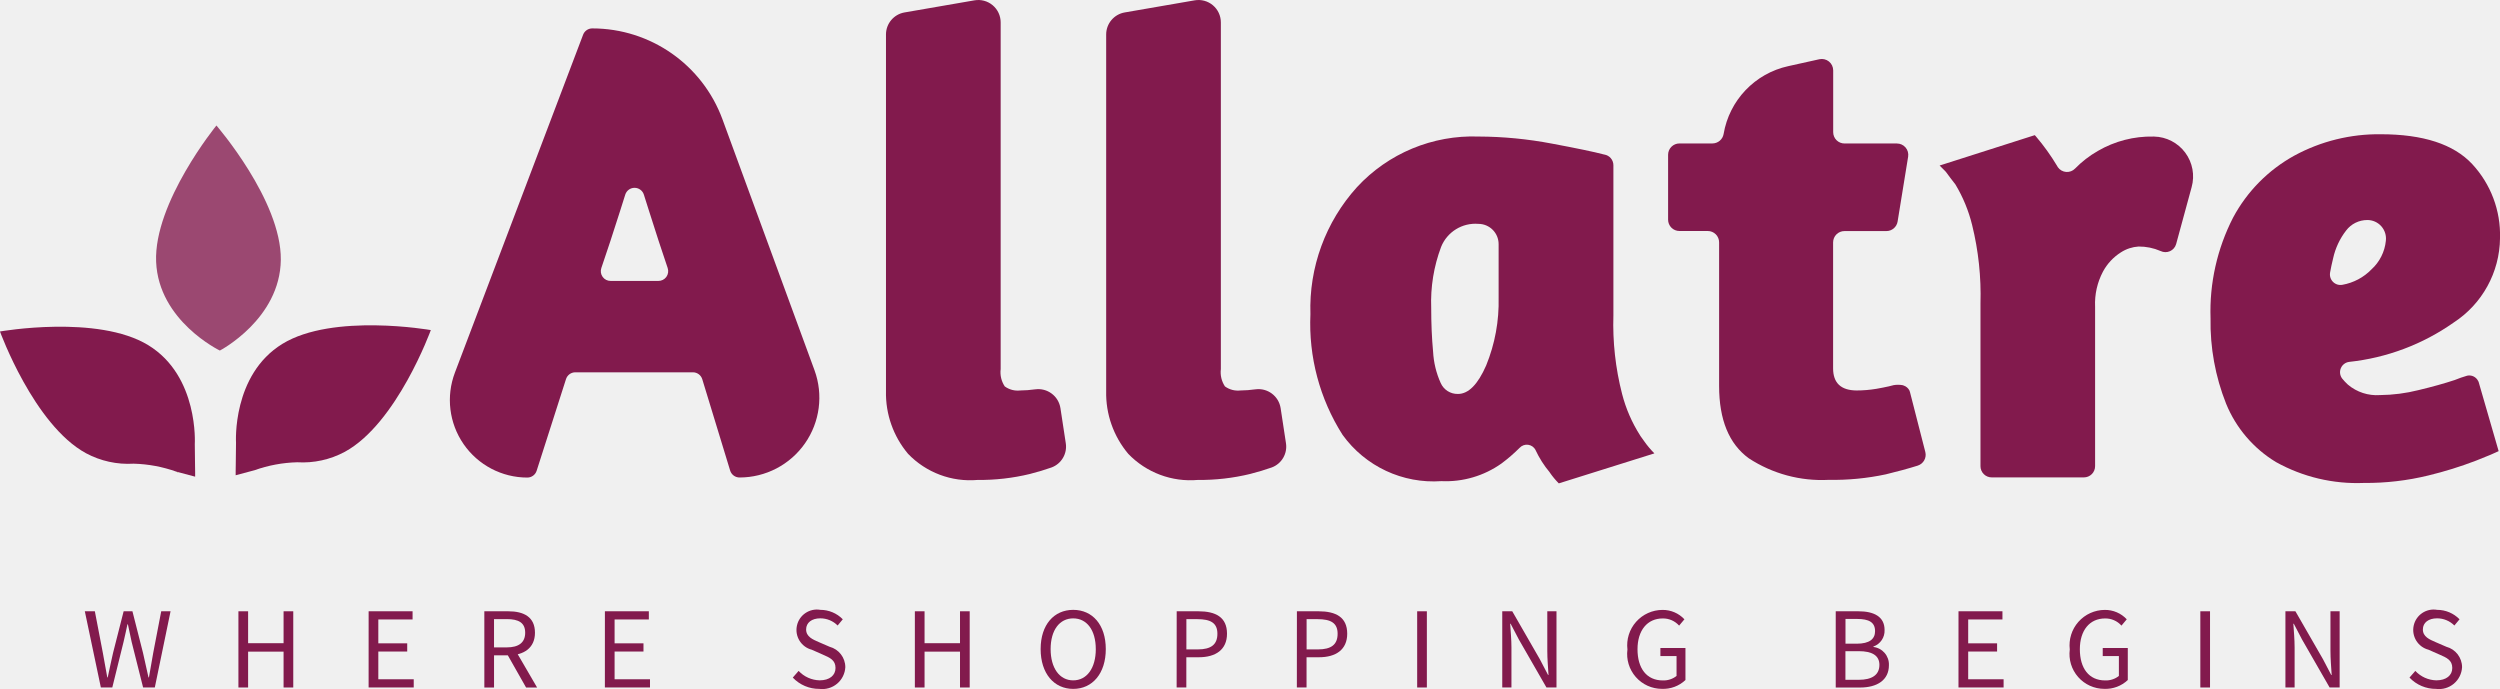
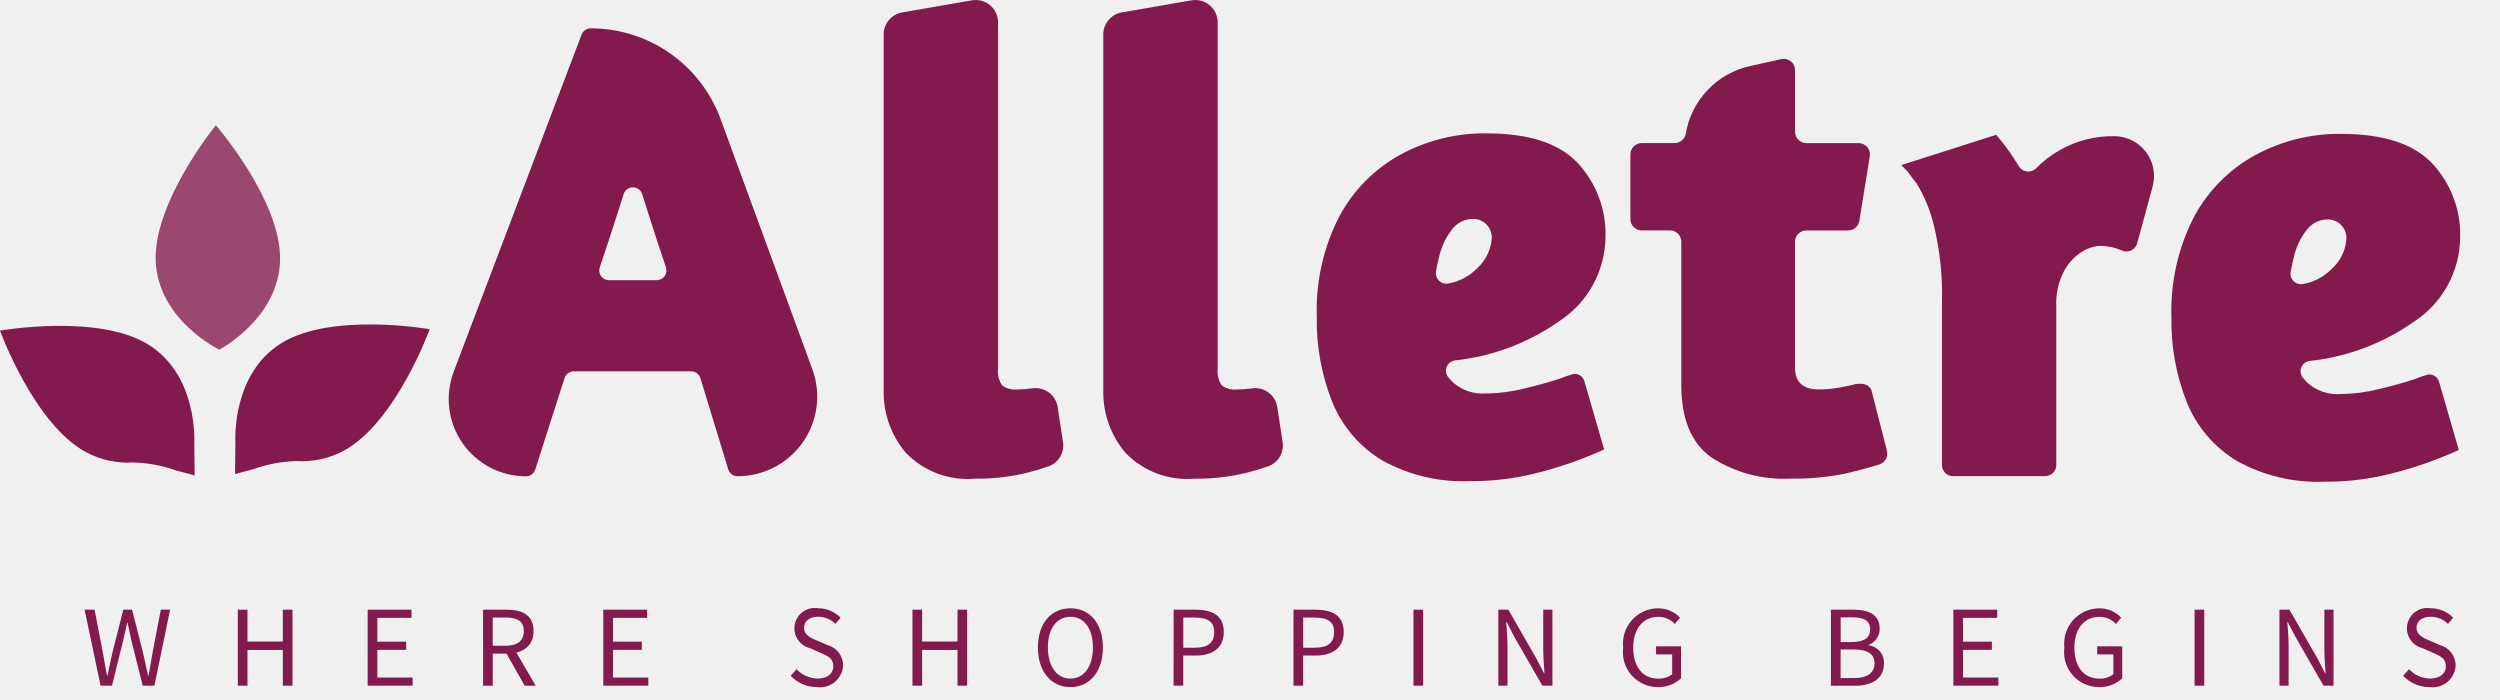
- <svg xmlns="http://www.w3.org/2000/svg" width="149.608" height="41.227" viewBox="0 0 149.608 41.227">
-   <g id="allatre-01" transform="translate(-154.96 -291.322)">
-     <g id="Group_1109" data-name="Group 1109" transform="translate(181.879 291.322)">
-       <path id="Path_995" data-name="Path 995" d="M305.693,326.6h0a.587.587,0,0,1-.561-.414l-1.669-5.467a.585.585,0,0,0-.561-.414h-7.037a.585.585,0,0,0-.557.408l-1.756,5.483a.585.585,0,0,1-.557.408h0a4.636,4.636,0,0,1-4.335-6.28l7.672-20.222a.585.585,0,0,1,.547-.377h0a8.3,8.3,0,0,1,7.793,5.442l5.507,15.013A4.778,4.778,0,0,1,305.693,326.6Zm-4.855-11.763a.583.583,0,0,0,.555-.771q-.53-1.559-1.13-3.461c-.109-.343-.206-.654-.295-.932a.584.584,0,0,0-1.114,0q-.136.436-.307.971-.6,1.892-1.124,3.42a.583.583,0,0,0,.555.773Z" transform="translate(-288.356 -298.025)" fill="#821a4d" />
-       <path id="Path_996" data-name="Path 996" d="M423.185,320.043a5.149,5.149,0,0,1-4.165-1.564,5.626,5.626,0,0,1-1.32-3.751V293.386a1.338,1.338,0,0,1,1.112-1.32l4.183-.724a1.339,1.339,0,0,1,1.568,1.32v20.746a1.531,1.531,0,0,0,.244,1.037,1.315,1.315,0,0,0,.924.244,6.632,6.632,0,0,0,.886-.067.018.018,0,0,0,.01,0,1.343,1.343,0,0,1,1.513,1.124l.319,2.095a1.33,1.33,0,0,1-.856,1.457c-.387.137-.815.266-1.287.387A12.662,12.662,0,0,1,423.185,320.043Z" transform="translate(-391.599 -291.322)" fill="#821a4d" />
-       <path id="Path_997" data-name="Path 997" d="M488.485,320.043a5.149,5.149,0,0,1-4.165-1.564,5.626,5.626,0,0,1-1.32-3.751V293.386a1.338,1.338,0,0,1,1.112-1.32l4.183-.724a1.339,1.339,0,0,1,1.568,1.32v20.746a1.531,1.531,0,0,0,.244,1.037,1.315,1.315,0,0,0,.924.244,6.632,6.632,0,0,0,.886-.067.018.018,0,0,0,.01,0,1.343,1.343,0,0,1,1.513,1.124l.319,2.095a1.33,1.33,0,0,1-.856,1.457c-.387.137-.815.266-1.287.387A12.674,12.674,0,0,1,488.485,320.043Z" transform="translate(-443.722 -291.322)" fill="#821a4d" />
-       <path id="Path_998" data-name="Path 998" d="M558.41,352.575h0a4.678,4.678,0,0,1-.543-.654l0-.006a6.043,6.043,0,0,1-.848-1.33l0-.006a.588.588,0,0,0-.953-.133,9.86,9.86,0,0,1-1.088.94,5.761,5.761,0,0,1-3.59,1.055,6.711,6.711,0,0,1-5.919-2.771,12.411,12.411,0,0,1-1.923-7.22,10.791,10.791,0,0,1,2.789-7.606,9.444,9.444,0,0,1,7.277-3.025,23.817,23.817,0,0,1,4.391.424q2.231.418,3.087.644a.377.377,0,0,0,.046.01h0a.647.647,0,0,1,.541.638v8.99a16.761,16.761,0,0,0,.519,4.694,8.577,8.577,0,0,0,1.082,2.49l.02.034.2.28a5.513,5.513,0,0,0,.632.757h0Zm-6.034-5.352q.941,0,1.687-1.705a10.1,10.1,0,0,0,.745-4.062v-3.2a1.211,1.211,0,0,0-1.207-1.211h0a2.212,2.212,0,0,0-2.234,1.376,9.382,9.382,0,0,0-.593,3.656q0,1.414.113,2.619a5.238,5.238,0,0,0,.452,1.867A1.1,1.1,0,0,0,552.377,347.223Z" transform="translate(-492.045 -323.648)" fill="#821a4d" />
-       <path id="Path_999" data-name="Path 999" d="M665.033,332.34l-.918-3.584a.482.482,0,0,0-.032-.095v0a.605.605,0,0,0-.351-.3c-.022-.008-.048-.014-.073-.022a1.6,1.6,0,0,0-.517,0c-.085.022-.176.044-.266.067-.01,0-.022,0-.032.008-.226.05-.472.1-.735.145a7.173,7.173,0,0,1-1.2.1q-1.392-.015-1.394-1.32V319.8a.678.678,0,0,1,.68-.68h2.508a.679.679,0,0,0,.672-.571l.63-3.881a.68.68,0,0,0-.672-.789H660.2a.677.677,0,0,1-.68-.676v-3.7a.682.682,0,0,0-.827-.666l-1.865.414a5.009,5.009,0,0,0-3.866,4.062.681.681,0,0,1-.672.563H650.32a.68.68,0,0,0-.68.68v3.88a.678.678,0,0,0,.68.68h1.693a.678.678,0,0,1,.68.68v8.594q0,3.033,1.774,4.326a7.972,7.972,0,0,0,4.787,1.292,15.11,15.11,0,0,0,3.412-.329c.684-.165,1.32-.337,1.913-.523A.68.68,0,0,0,665.033,332.34Z" transform="translate(-576.735 -305.292)" fill="#821a4d" />
-       <path id="Path_1000" data-name="Path 1000" d="M743,331.5h-.036a6.343,6.343,0,0,0-3.324.86,6.224,6.224,0,0,0-1.368,1.057.669.669,0,0,1-1.027-.081q-.027-.048-.054-.091a13.142,13.142,0,0,0-1.255-1.748c-.048-.05-.073-.081-.073-.081l-5.695,1.818.341.341c.022.026.044.05.067.081.125.172.3.41.537.71a8.75,8.75,0,0,1,1,2.426,17.435,17.435,0,0,1,.5,4.7v9.733a.671.671,0,0,0,.672.672h5.515a.67.67,0,0,0,.672-.672v-9.545a4.092,4.092,0,0,1,.472-2.1,3.1,3.1,0,0,1,1.076-1.152,2.2,2.2,0,0,1,1.053-.347,3.244,3.244,0,0,1,1.32.27.664.664,0,0,0,.928-.414l.928-3.408A2.387,2.387,0,0,0,743,331.5Z" transform="translate(-641.014 -323.328)" fill="#821a4d" />
-       <path id="Path_1001" data-name="Path 1001" d="M826.524,345.931a.591.591,0,0,0-.654-.321,7.25,7.25,0,0,0-.753.262q-.905.3-2.151.6a9.842,9.842,0,0,1-2.319.3,2.677,2.677,0,0,1-1.919-.626,3.365,3.365,0,0,1-.343-.365.623.623,0,0,1,.418-.995,13.323,13.323,0,0,0,6.25-2.351,6.1,6.1,0,0,0,2.779-5.051,6.243,6.243,0,0,0-1.667-4.439q-1.668-1.783-5.475-1.782a10.548,10.548,0,0,0-5.156,1.273,9.171,9.171,0,0,0-3.675,3.713,12.3,12.3,0,0,0-1.35,6.024,13.189,13.189,0,0,0,.932,5.117,7.311,7.311,0,0,0,2.981,3.489,9.976,9.976,0,0,0,5.267,1.251,15.659,15.659,0,0,0,3.866-.45,23.132,23.132,0,0,0,2.845-.886l.886-.359.464-.208-1.2-4.147A.512.512,0,0,1,826.524,345.931Zm-8.863-6.484c.048-.266.107-.555.186-.87a4.163,4.163,0,0,1,.771-1.647,1.586,1.586,0,0,1,1.273-.634A1.11,1.11,0,0,1,821,337.541a2.663,2.663,0,0,1-.856,1.705,3.2,3.2,0,0,1-1.742.926A.631.631,0,0,1,817.662,339.448Z" transform="translate(-705.142 -323.129)" fill="#821a4d" />
-     </g>
-     <g id="Group_1110" data-name="Group 1110" transform="translate(154.96 298.83)">
-       <path id="Path_1002" data-name="Path 1002" d="M204.85,328.53s3.895,4.49,3.856,8.039S205.058,342,205.058,342s-3.667-1.764-3.814-5.311,3.606-8.154,3.606-8.154" transform="translate(-191.901 -328.53)" fill="#9b4871" fill-rule="evenodd" />
-       <path id="Path_1003" data-name="Path 1003" d="M207.367,431.264c-.032-.018-.069-.036-.107-.054l.1.026Z" transform="translate(-196.706 -410.49)" fill="#89b129" fill-rule="evenodd" />
-       <path id="Path_1004" data-name="Path 1004" d="M166.638,396.94v.248l-1.023-.274-.1-.026a8.244,8.244,0,0,0-2.557-.478,5.341,5.341,0,0,1-2.853-.626c-3.12-1.7-5.146-7.285-5.146-7.285s5.852-1.031,8.879.823,2.779,5.917,2.779,5.917l.014,1.207v0Z" transform="translate(-154.96 -376.17)" fill="#821a4d" fill-rule="evenodd" />
-       <path id="Path_1005" data-name="Path 1005" d="M224.85,396.52v.248l1.023-.274.1-.026a8.244,8.244,0,0,1,2.557-.478,5.341,5.341,0,0,0,2.853-.626c3.12-1.7,5.146-7.285,5.146-7.285s-5.852-1.031-8.879.823-2.779,5.917-2.779,5.917l-.014,1.207v0Z" transform="translate(-210.747 -375.834)" fill="#821a4d" fill-rule="evenodd" />
-     </g>
-     <g id="Group_1111" data-name="Group 1111" transform="translate(160.036 327.815)">
-       <path id="Path_1006" data-name="Path 1006" d="M356.74,461.49h.6l.478,2.485c.088.49.178.979.266,1.472h.027c.1-.49.212-.982.32-1.472l.632-2.485h.526l.632,2.485c.109.484.221.979.329,1.472h.027c.088-.493.169-.985.257-1.472l.478-2.485h.559l-.943,4.561h-.7l-.689-2.741c-.079-.357-.151-.686-.221-1.04h-.027c-.07.351-.151.683-.23,1.04l-.677,2.741H357.7Z" transform="translate(-356.74 -461.402)" fill="#821a4d" />
-       <path id="Path_1007" data-name="Path 1007" d="M387.15,461.49h.58v1.91h2.122v-1.91h.58v4.561h-.58v-2.146H387.73v2.146h-.58Z" transform="translate(-377.958 -461.402)" fill="#821a4d" />
-       <path id="Path_1008" data-name="Path 1008" d="M412.93,461.49h2.63v.49H413.51v1.43h1.729v.49H413.51v1.659h2.119v.49h-2.7Z" transform="translate(-395.946 -461.402)" fill="#821a4d" />
-       <path id="Path_1009" data-name="Path 1009" d="M435.84,461.49h1.43c.928,0,1.6.333,1.6,1.285,0,.91-.668,1.351-1.6,1.351h-.849v1.928h-.58Zm1.345,2.161c.71,0,1.1-.287,1.1-.88s-.39-.813-1.1-.813h-.765v1.693Zm-.03.314.453-.3,1.39,2.388h-.659Z" transform="translate(-411.932 -461.402)" fill="#821a4d" />
-       <path id="Path_1010" data-name="Path 1010" d="M459.71,461.49h2.63v.49H460.29v1.43h1.729v.49H460.29v1.659h2.119v.49h-2.7Z" transform="translate(-428.587 -461.402)" fill="#821a4d" />
-       <path id="Path_1011" data-name="Path 1011" d="M496.91,465.256l.348-.4a1.782,1.782,0,0,0,1.257.565c.6,0,.952-.3.952-.741,0-.465-.33-.614-.762-.8l-.656-.29a1.222,1.222,0,0,1,.511-2.388,1.875,1.875,0,0,1,1.342.565l-.308.372a1.461,1.461,0,0,0-1.037-.429c-.511,0-.849.257-.849.665,0,.438.4.6.756.756l.65.281a1.268,1.268,0,0,1,.94,1.221,1.381,1.381,0,0,1-1.554,1.3A2.167,2.167,0,0,1,496.91,465.256Z" transform="translate(-454.543 -461.2)" fill="#821a4d" />
-       <path id="Path_1012" data-name="Path 1012" d="M521.08,461.49h.58v1.91h2.122v-1.91h.58v4.561h-.58v-2.146H521.66v2.146h-.58Z" transform="translate(-471.408 -461.402)" fill="#821a4d" />
-       <path id="Path_1013" data-name="Path 1013" d="M545.98,463.558c0-1.46.8-2.348,1.95-2.348s1.949.889,1.949,2.348-.8,2.382-1.949,2.382S545.98,465.018,545.98,463.558Zm3.3,0c0-1.136-.535-1.838-1.351-1.838s-1.351.7-1.351,1.838.535,1.871,1.351,1.871S549.281,464.7,549.281,463.558Z" transform="translate(-488.781 -461.207)" fill="#821a4d" />
-       <path id="Path_1014" data-name="Path 1014" d="M572.92,461.49h1.3c1.022,0,1.711.345,1.711,1.342,0,.961-.686,1.409-1.684,1.409h-.75v1.81h-.58Zm1.257,2.282c.8,0,1.179-.29,1.179-.937s-.405-.874-1.206-.874h-.65v1.81Z" transform="translate(-507.579 -461.402)" fill="#821a4d" />
-       <path id="Path_1015" data-name="Path 1015" d="M596.72,461.49h1.3c1.022,0,1.711.345,1.711,1.342,0,.961-.686,1.409-1.684,1.409h-.75v1.81h-.58Zm1.257,2.282c.8,0,1.179-.29,1.179-.937s-.405-.874-1.206-.874h-.65v1.81Z" transform="translate(-524.185 -461.402)" fill="#821a4d" />
-       <path id="Path_1016" data-name="Path 1016" d="M620.53,461.49h.58v4.561h-.58Z" transform="translate(-540.798 -461.402)" fill="#821a4d" />
-       <path id="Path_1017" data-name="Path 1017" d="M637.37,461.49h.6l1.65,2.868.493.943h.027c-.03-.459-.073-.973-.073-1.451V461.49h.55v4.561h-.6l-1.651-2.871-.493-.943h-.027c.03.463.076.949.076,1.424v2.388h-.55V461.49Z" transform="translate(-552.548 -461.402)" fill="#821a4d" />
-       <path id="Path_1018" data-name="Path 1018" d="M662.16,463.587a2.117,2.117,0,0,1,2.095-2.367,1.77,1.77,0,0,1,1.315.562l-.317.378a1.284,1.284,0,0,0-.982-.429c-.919,0-1.508.707-1.508,1.844s.541,1.865,1.514,1.865a1.244,1.244,0,0,0,.822-.269v-1.188h-.967V463.5h1.5v1.916a1.945,1.945,0,0,1-1.406.529A2.085,2.085,0,0,1,662.16,463.587Z" transform="translate(-569.845 -461.214)" fill="#821a4d" />
-       <path id="Path_1019" data-name="Path 1019" d="M703.4,461.49h1.354c.928,0,1.569.314,1.569,1.118a1,1,0,0,1-.668.991v.027a1.055,1.055,0,0,1,.928,1.091c0,.895-.71,1.336-1.726,1.336H703.4Zm1.254,1.94c.777,0,1.1-.287,1.1-.75,0-.532-.366-.731-1.07-.731h-.7v1.481Zm.121,2.161c.78,0,1.239-.281,1.239-.895,0-.562-.441-.819-1.239-.819h-.795v1.714Z" transform="translate(-598.62 -461.402)" fill="#821a4d" />
-       <path id="Path_1020" data-name="Path 1020" d="M727.71,461.49h2.63v.49H728.29v1.43h1.729v.49H728.29v1.659h2.119v.49h-2.7Z" transform="translate(-615.583 -461.402)" fill="#821a4d" />
-       <path id="Path_1021" data-name="Path 1021" d="M749.74,463.587a2.117,2.117,0,0,1,2.095-2.367,1.77,1.77,0,0,1,1.315.562l-.317.378a1.284,1.284,0,0,0-.982-.429c-.919,0-1.508.707-1.508,1.844s.541,1.865,1.514,1.865a1.243,1.243,0,0,0,.822-.269v-1.188h-.967V463.5h1.5v1.916a1.944,1.944,0,0,1-1.406.529A2.085,2.085,0,0,1,749.74,463.587Z" transform="translate(-630.954 -461.214)" fill="#821a4d" />
-       <path id="Path_1022" data-name="Path 1022" d="M775.59,461.49h.58v4.561h-.58Z" transform="translate(-648.991 -461.402)" fill="#821a4d" />
-       <path id="Path_1023" data-name="Path 1023" d="M792.43,461.49h.6l1.65,2.868.493.943h.027c-.03-.459-.073-.973-.073-1.451V461.49h.55v4.561h-.6l-1.65-2.871-.493-.943h-.027c.03.463.075.949.075,1.424v2.388h-.55V461.49Z" transform="translate(-660.741 -461.402)" fill="#821a4d" />
-       <path id="Path_1024" data-name="Path 1024" d="M817,465.256l.348-.4a1.777,1.777,0,0,0,1.257.565c.6,0,.955-.3.955-.741,0-.465-.33-.614-.762-.8l-.656-.29a1.222,1.222,0,0,1,.511-2.388,1.875,1.875,0,0,1,1.342.565l-.309.372a1.461,1.461,0,0,0-1.037-.429c-.511,0-.849.257-.849.665,0,.438.4.6.756.756l.65.281a1.268,1.268,0,0,1,.94,1.221,1.381,1.381,0,0,1-1.554,1.3A2.164,2.164,0,0,1,817,465.256Z" transform="translate(-677.884 -461.2)" fill="#821a4d" />
-     </g>
+ <svg xmlns="http://www.w3.org/2000/svg" width="150" height="42" viewBox="0 0 150 42" fill="none">
+   <g clip-path="url(#clip0_370_962)">
+     <path d="M44.256 28.575C44.13 28.575 44.008 28.535 43.907 28.46C43.806 28.386 43.732 28.281 43.695 28.161L42.026 22.694C41.989 22.574 41.915 22.469 41.814 22.395C41.713 22.32 41.59 22.28 41.465 22.28H34.428C34.304 22.28 34.183 22.32 34.083 22.393C33.983 22.467 33.908 22.57 33.871 22.688L32.115 28.171C32.077 28.29 32.003 28.393 31.903 28.466C31.803 28.54 31.682 28.579 31.558 28.579C30.807 28.579 30.068 28.397 29.403 28.048C28.739 27.7 28.169 27.195 27.742 26.577C27.316 25.959 27.046 25.247 26.956 24.502C26.865 23.757 26.957 23.001 27.223 22.299L34.895 2.077C34.937 1.966 35.012 1.871 35.11 1.804C35.208 1.736 35.323 1.7 35.442 1.7C37.142 1.7 38.801 2.222 40.195 3.195C41.588 4.168 42.65 5.546 43.235 7.142L48.742 22.155C49.006 22.877 49.092 23.652 48.993 24.414C48.894 25.177 48.612 25.904 48.172 26.534C47.731 27.164 47.145 27.679 46.464 28.034C45.782 28.389 45.025 28.575 44.256 28.575ZM39.401 16.812C39.494 16.813 39.586 16.791 39.669 16.749C39.751 16.707 39.823 16.645 39.877 16.57C39.932 16.494 39.967 16.407 39.981 16.315C39.995 16.223 39.986 16.129 39.956 16.041C39.603 15.002 39.226 13.848 38.826 12.58C38.717 12.237 38.62 11.926 38.531 11.648C38.494 11.53 38.419 11.426 38.319 11.353C38.219 11.279 38.098 11.24 37.974 11.24C37.85 11.24 37.729 11.279 37.629 11.353C37.529 11.426 37.454 11.53 37.417 11.648C37.326 11.939 37.224 12.262 37.11 12.619C36.71 13.88 36.335 15.021 35.986 16.039C35.956 16.127 35.947 16.221 35.96 16.314C35.974 16.406 36.009 16.494 36.064 16.569C36.118 16.645 36.19 16.706 36.273 16.749C36.356 16.791 36.448 16.813 36.541 16.812H39.401Z" fill="#821A4D" />
+     <path d="M58.505 28.721C57.738 28.788 56.966 28.683 56.245 28.412C55.524 28.142 54.873 27.713 54.34 27.157C53.458 26.109 52.989 24.776 53.02 23.406V2.064C53.02 1.748 53.131 1.443 53.335 1.201C53.538 0.959 53.821 0.798 54.132 0.744L58.315 0.02C58.507 -0.013 58.705 -0.004 58.893 0.047C59.082 0.098 59.257 0.189 59.406 0.315C59.556 0.441 59.676 0.598 59.758 0.775C59.84 0.952 59.883 1.145 59.883 1.34V22.086C59.838 22.45 59.924 22.818 60.127 23.123C60.394 23.317 60.723 23.405 61.051 23.367C61.347 23.365 61.644 23.342 61.937 23.3C61.94 23.301 61.944 23.301 61.947 23.3C62.296 23.251 62.651 23.342 62.934 23.552C63.217 23.762 63.406 24.076 63.46 24.424L63.779 26.519C63.827 26.824 63.768 27.135 63.612 27.401C63.456 27.667 63.212 27.87 62.923 27.976C62.536 28.113 62.108 28.242 61.636 28.363C60.611 28.613 59.559 28.733 58.505 28.721Z" fill="#821A4D" />
+     <path d="M71.682 28.721C70.915 28.788 70.143 28.683 69.422 28.412C68.701 28.142 68.05 27.713 67.517 27.157C66.635 26.109 66.166 24.776 66.197 23.406V2.064C66.197 1.748 66.308 1.443 66.512 1.201C66.715 0.959 66.998 0.798 67.309 0.744L71.492 0.02C71.684 -0.013 71.882 -0.004 72.07 0.047C72.259 0.098 72.434 0.189 72.583 0.315C72.733 0.441 72.853 0.598 72.935 0.775C73.017 0.952 73.06 1.145 73.06 1.34V22.086C73.015 22.45 73.101 22.818 73.304 23.123C73.57 23.317 73.9 23.405 74.228 23.367C74.525 23.365 74.82 23.342 75.114 23.3C75.117 23.301 75.121 23.301 75.124 23.3C75.473 23.251 75.828 23.342 76.111 23.552C76.394 23.762 76.583 24.076 76.637 24.424L76.956 26.519C77.004 26.824 76.945 27.135 76.789 27.401C76.633 27.667 76.389 27.87 76.1 27.976C75.713 28.113 75.285 28.242 74.813 28.363C73.788 28.612 72.737 28.733 71.682 28.721Z" fill="#821A4D" />
+     <path d="M113.217 27.048L112.299 23.464C112.292 23.432 112.281 23.4 112.267 23.369C112.194 23.227 112.068 23.119 111.916 23.069C111.894 23.061 111.868 23.055 111.843 23.047C111.672 23.019 111.497 23.019 111.326 23.047C111.241 23.069 111.15 23.091 111.06 23.114C111.05 23.114 111.038 23.114 111.028 23.122C110.802 23.172 110.556 23.222 110.293 23.267C109.897 23.334 109.495 23.368 109.093 23.367C108.165 23.357 107.7 22.917 107.699 22.047V14.508C107.699 14.419 107.716 14.331 107.75 14.248C107.784 14.165 107.834 14.09 107.898 14.027C107.961 13.964 108.036 13.914 108.118 13.88C108.201 13.845 108.29 13.828 108.379 13.828H110.887C111.049 13.829 111.205 13.771 111.328 13.667C111.451 13.562 111.533 13.417 111.559 13.257L112.189 9.376C112.205 9.279 112.199 9.179 112.173 9.085C112.146 8.99 112.099 8.902 112.035 8.826C111.972 8.751 111.892 8.691 111.803 8.65C111.713 8.609 111.616 8.587 111.517 8.587H108.384C108.295 8.588 108.207 8.571 108.124 8.537C108.042 8.503 107.967 8.453 107.904 8.39C107.841 8.328 107.79 8.253 107.756 8.171C107.722 8.089 107.704 8 107.704 7.911V4.211C107.704 4.11 107.681 4.009 107.637 3.917C107.593 3.825 107.529 3.744 107.45 3.681C107.37 3.617 107.278 3.571 107.179 3.548C107.08 3.525 106.976 3.524 106.877 3.545L105.012 3.959C104.036 4.174 103.146 4.675 102.457 5.399C101.768 6.123 101.312 7.036 101.146 8.021C101.118 8.179 101.036 8.322 100.913 8.425C100.79 8.528 100.634 8.585 100.474 8.584H98.504C98.324 8.584 98.151 8.656 98.023 8.784C97.896 8.911 97.824 9.084 97.824 9.264V13.144C97.824 13.234 97.841 13.322 97.875 13.405C97.909 13.488 97.959 13.563 98.023 13.626C98.086 13.689 98.161 13.739 98.243 13.773C98.326 13.807 98.415 13.825 98.504 13.824H100.197C100.286 13.824 100.375 13.841 100.458 13.876C100.54 13.91 100.615 13.96 100.678 14.023C100.742 14.086 100.792 14.161 100.826 14.244C100.86 14.326 100.877 14.415 100.877 14.504V23.098C100.877 25.12 101.468 26.562 102.651 27.424C104.069 28.353 105.746 28.805 107.438 28.716C108.584 28.736 109.729 28.626 110.85 28.387C111.534 28.222 112.17 28.05 112.763 27.864C112.929 27.812 113.068 27.698 113.152 27.547C113.237 27.395 113.26 27.217 113.217 27.048Z" fill="#821A4D" />
+     <path d="M126.905 8.172H126.869C125.703 8.148 124.553 8.446 123.545 9.032C123.042 9.319 122.582 9.675 122.177 10.089C122.108 10.16 122.025 10.214 121.933 10.249C121.841 10.284 121.743 10.298 121.644 10.29C121.546 10.283 121.451 10.253 121.366 10.204C121.28 10.156 121.207 10.089 121.15 10.008C121.132 9.976 121.114 9.946 121.096 9.917C120.726 9.301 120.306 8.717 119.841 8.169C119.793 8.119 119.768 8.088 119.768 8.088L114.073 9.906L114.414 10.247C114.436 10.273 114.458 10.297 114.481 10.328C114.606 10.5 114.781 10.738 115.018 11.038C115.471 11.792 115.808 12.61 116.018 13.464C116.397 15.001 116.565 16.582 116.518 18.164V27.897C116.518 27.986 116.535 28.073 116.569 28.155C116.603 28.236 116.652 28.31 116.715 28.373C116.777 28.435 116.851 28.485 116.933 28.518C117.014 28.552 117.102 28.57 117.19 28.569H122.705C122.793 28.57 122.881 28.552 122.962 28.519C123.044 28.485 123.118 28.436 123.181 28.373C123.243 28.311 123.293 28.236 123.326 28.155C123.36 28.073 123.377 27.986 123.377 27.897V18.352C123.344 17.623 123.507 16.898 123.849 16.252C124.102 15.782 124.473 15.385 124.925 15.1C125.241 14.897 125.603 14.777 125.978 14.753C126.432 14.75 126.882 14.842 127.298 15.023C127.385 15.066 127.48 15.088 127.577 15.09C127.674 15.091 127.77 15.072 127.858 15.032C127.947 14.993 128.026 14.935 128.089 14.862C128.153 14.789 128.199 14.702 128.226 14.609L129.154 11.201C129.252 10.851 129.269 10.482 129.202 10.124C129.136 9.766 128.989 9.428 128.772 9.136C128.555 8.844 128.274 8.605 127.95 8.438C127.626 8.271 127.269 8.18 126.905 8.172Z" fill="#821A4D" />
+     <path d="M146.301 22.802C146.243 22.683 146.148 22.587 146.029 22.529C145.911 22.471 145.776 22.454 145.647 22.481C145.391 22.555 145.14 22.642 144.894 22.743C144.291 22.943 143.574 23.143 142.743 23.343C141.985 23.535 141.206 23.636 140.424 23.643C139.727 23.693 139.038 23.468 138.505 23.017C138.382 22.904 138.267 22.782 138.162 22.652C138.096 22.565 138.054 22.462 138.04 22.353C138.026 22.245 138.041 22.135 138.084 22.034C138.126 21.933 138.194 21.845 138.281 21.779C138.368 21.713 138.471 21.671 138.58 21.657C140.829 21.417 142.98 20.608 144.83 19.306C145.674 18.759 146.369 18.011 146.854 17.13C147.339 16.248 147.598 15.261 147.609 14.255C147.659 12.614 147.06 11.019 145.942 9.816C144.83 8.627 143.005 8.033 140.467 8.034C138.668 8.012 136.893 8.45 135.311 9.307C133.752 10.162 132.475 11.452 131.636 13.02C130.681 14.881 130.217 16.954 130.286 19.044C130.254 20.795 130.571 22.534 131.218 24.161C131.811 25.614 132.857 26.837 134.199 27.65C135.806 28.544 137.629 28.977 139.466 28.901C140.768 28.912 142.067 28.761 143.332 28.451C144.298 28.217 145.249 27.921 146.177 27.565L147.063 27.206L147.527 26.998L146.327 22.851C146.317 22.835 146.309 22.819 146.301 22.802ZM137.438 16.318C137.486 16.052 137.545 15.763 137.624 15.448C137.756 14.849 138.02 14.287 138.395 13.801C138.543 13.604 138.735 13.443 138.956 13.333C139.177 13.223 139.421 13.166 139.668 13.167C139.826 13.166 139.982 13.199 140.126 13.263C140.27 13.327 140.399 13.421 140.504 13.539C140.609 13.656 140.688 13.795 140.735 13.946C140.782 14.097 140.796 14.255 140.777 14.412C140.712 15.067 140.407 15.674 139.921 16.117C139.452 16.601 138.843 16.925 138.179 17.043C138.079 17.062 137.976 17.056 137.879 17.027C137.781 16.998 137.693 16.945 137.62 16.874C137.547 16.803 137.493 16.715 137.461 16.619C137.43 16.522 137.422 16.419 137.439 16.319L137.438 16.318Z" fill="#821A4D" />
+     <path d="M95.022 22.769C94.964 22.65 94.869 22.554 94.75 22.496C94.632 22.437 94.497 22.421 94.368 22.448C94.112 22.521 93.861 22.609 93.615 22.71C93.011 22.91 92.294 23.11 91.464 23.31C90.706 23.502 89.927 23.602 89.145 23.61C88.448 23.66 87.759 23.435 87.226 22.984C87.103 22.871 86.988 22.749 86.883 22.619C86.817 22.532 86.775 22.429 86.761 22.32C86.747 22.212 86.762 22.102 86.805 22.001C86.847 21.9 86.915 21.812 87.002 21.746C87.089 21.68 87.192 21.637 87.301 21.624C89.55 21.383 91.701 20.574 93.551 19.273C94.394 18.725 95.09 17.978 95.575 17.096C96.059 16.215 96.319 15.228 96.33 14.222C96.379 12.581 95.781 10.986 94.663 9.783C93.551 8.594 91.726 8 89.188 8.001C87.389 7.978 85.614 8.417 84.032 9.274C82.473 10.129 81.196 11.419 80.357 12.987C79.402 14.847 78.937 16.921 79.007 19.011C78.975 20.761 79.291 22.501 79.939 24.128C80.532 25.581 81.577 26.804 82.92 27.617C84.527 28.511 86.349 28.944 88.187 28.868C89.489 28.879 90.788 28.728 92.053 28.418C93.019 28.184 93.969 27.888 94.898 27.532L95.784 27.173L96.248 26.965L95.048 22.818C95.038 22.802 95.03 22.786 95.022 22.769ZM86.159 16.285C86.207 16.019 86.266 15.73 86.345 15.415C86.477 14.816 86.741 14.253 87.116 13.768C87.264 13.57 87.456 13.41 87.677 13.3C87.898 13.19 88.142 13.133 88.389 13.134C88.547 13.133 88.703 13.165 88.847 13.229C88.991 13.294 89.12 13.388 89.225 13.505C89.33 13.623 89.409 13.762 89.456 13.913C89.503 14.063 89.517 14.222 89.498 14.379C89.433 15.033 89.128 15.641 88.642 16.084C88.173 16.568 87.564 16.892 86.9 17.01C86.8 17.029 86.697 17.023 86.6 16.994C86.502 16.965 86.414 16.912 86.341 16.841C86.268 16.77 86.214 16.682 86.182 16.586C86.151 16.489 86.143 16.386 86.16 16.286L86.159 16.285Z" fill="#821A4D" />
+     <path fill-rule="evenodd" clip-rule="evenodd" d="M12.949 7.508C12.949 7.508 16.844 11.998 16.805 15.547C16.766 19.096 13.157 20.978 13.157 20.978C13.157 20.978 9.49 19.214 9.343 15.667C9.196 12.12 12.949 7.513 12.949 7.513" fill="#9B4871" />
+     <path fill-rule="evenodd" clip-rule="evenodd" d="M10.661 28.282C10.629 28.265 10.592 28.247 10.554 28.229L10.654 28.255L10.661 28.282Z" fill="#89B129" />
+     <path fill-rule="evenodd" clip-rule="evenodd" d="M11.678 28.278V28.526L10.655 28.252L10.555 28.226C9.733 27.933 8.87 27.771 7.998 27.748C7.007 27.809 6.019 27.592 5.145 27.122C2.025 25.422 -0.001 19.837 -0.001 19.837C-0.001 19.837 5.851 18.806 8.878 20.66C11.905 22.514 11.657 26.577 11.657 26.577L11.671 27.784L11.678 28.278Z" fill="#821A4D" />
+     <path fill-rule="evenodd" clip-rule="evenodd" d="M14.103 28.194V28.442L15.126 28.168L15.226 28.142C16.048 27.849 16.911 27.687 17.783 27.664C18.774 27.725 19.762 27.508 20.636 27.038C23.756 25.338 25.782 19.753 25.782 19.753C25.782 19.753 19.93 18.722 16.903 20.576C13.876 22.43 14.124 26.493 14.124 26.493L14.11 27.7L14.103 28.194Z" fill="#821A4D" />
+     <path d="M5.076 36.581H5.676L6.154 39.067C6.242 39.557 6.332 40.045 6.42 40.538H6.447C6.547 40.048 6.659 39.557 6.767 39.067L7.399 36.581H7.925L8.557 39.067C8.666 39.551 8.778 40.045 8.886 40.538H8.913C9.001 40.045 9.082 39.554 9.17 39.067L9.648 36.581H10.207L9.264 41.142H8.564L7.875 38.402C7.796 38.045 7.724 37.715 7.654 37.361H7.627C7.557 37.712 7.476 38.045 7.397 38.402L6.72 41.142H6.036L5.076 36.581Z" fill="#821A4D" />
+     <path d="M14.268 36.581H14.848V38.492H16.97V36.581H17.55V41.142H16.97V38.997H14.848V41.142H14.268V36.581Z" fill="#821A4D" />
+     <path d="M22.06 36.581H24.69V37.072H22.64V38.502H24.369V38.992H22.64V40.651H24.759V41.141H22.059L22.06 36.581Z" fill="#821A4D" />
+     <path d="M28.984 36.581H30.414C31.342 36.581 32.014 36.914 32.014 37.867C32.014 38.776 31.346 39.218 30.414 39.218H29.565V41.145H28.985L28.984 36.581ZM30.329 38.743C31.039 38.743 31.429 38.456 31.429 37.862C31.429 37.27 31.039 37.05 30.329 37.05H29.564V38.743H30.329ZM30.299 39.056L30.752 38.757L32.142 41.145H31.483L30.299 39.056Z" fill="#821A4D" />
+     <path d="M36.199 36.581H38.829V37.072H36.779V38.502H38.508V38.992H36.779V40.651H38.898V41.141H36.198L36.199 36.581Z" fill="#821A4D" />
+     <path d="M47.443 40.549L47.791 40.149C47.953 40.322 48.147 40.461 48.363 40.558C48.578 40.655 48.812 40.708 49.048 40.714C49.648 40.714 50 40.414 50 39.973C50 39.508 49.67 39.359 49.238 39.173L48.582 38.883C48.276 38.805 48.013 38.611 47.846 38.343C47.68 38.075 47.624 37.752 47.69 37.444C47.756 37.135 47.939 36.864 48.201 36.687C48.462 36.51 48.782 36.442 49.093 36.495C49.343 36.495 49.591 36.545 49.821 36.642C50.051 36.739 50.26 36.882 50.435 37.06L50.127 37.432C49.991 37.296 49.829 37.188 49.651 37.114C49.473 37.041 49.283 37.003 49.09 37.003C48.579 37.003 48.241 37.26 48.241 37.668C48.241 38.106 48.641 38.268 48.997 38.424L49.647 38.705C49.916 38.777 50.154 38.936 50.324 39.157C50.494 39.377 50.586 39.648 50.587 39.926C50.577 40.116 50.529 40.302 50.444 40.472C50.359 40.643 50.24 40.794 50.094 40.916C49.948 41.038 49.778 41.128 49.596 41.182C49.413 41.235 49.222 41.251 49.033 41.226C48.736 41.229 48.441 41.17 48.168 41.053C47.894 40.937 47.647 40.765 47.443 40.549Z" fill="#821A4D" />
+     <path d="M54.748 36.581H55.328V38.492H57.45V36.581H58.03V41.142H57.45V38.997H55.328V41.142H54.748V36.581Z" fill="#821A4D" />
+     <path d="M62.275 38.845C62.275 37.385 63.075 36.497 64.225 36.497C65.375 36.497 66.174 37.386 66.174 38.845C66.174 40.304 65.374 41.227 64.225 41.227C63.076 41.227 62.275 40.305 62.275 38.845ZM65.575 38.845C65.575 37.709 65.04 37.007 64.224 37.007C63.408 37.007 62.873 37.707 62.873 38.845C62.873 39.983 63.408 40.716 64.224 40.716C65.04 40.716 65.575 39.987 65.575 38.845Z" fill="#821A4D" />
+     <path d="M70.417 36.581H71.717C72.739 36.581 73.428 36.927 73.428 37.924C73.428 38.885 72.742 39.333 71.744 39.333H70.994V41.142H70.414L70.417 36.581ZM71.674 38.864C72.474 38.864 72.853 38.574 72.853 37.926C72.853 37.279 72.448 37.053 71.647 37.053H70.997V38.862L71.674 38.864Z" fill="#821A4D" />
+     <path d="M77.611 36.581H78.911C79.933 36.581 80.622 36.927 80.622 37.924C80.622 38.885 79.936 39.333 78.938 39.333H78.188V41.142H77.608L77.611 36.581ZM78.868 38.864C79.668 38.864 80.047 38.574 80.047 37.926C80.047 37.279 79.642 37.053 78.841 37.053H78.191V38.862L78.868 38.864Z" fill="#821A4D" />
+     <path d="M84.808 36.581H85.388V41.142H84.808V36.581Z" fill="#821A4D" />
+     <path d="M89.898 36.581H90.498L92.148 39.45L92.641 40.392H92.668C92.638 39.934 92.595 39.42 92.595 38.942V36.581H93.145V41.142H92.545L90.894 38.272L90.401 37.329H90.374C90.404 37.792 90.45 38.278 90.45 38.753V41.141H89.9V36.581H89.898Z" fill="#821A4D" />
+     <path d="M97.391 38.866C97.356 38.57 97.383 38.269 97.473 37.984C97.562 37.699 97.71 37.437 97.908 37.213C98.106 36.989 98.349 36.81 98.621 36.687C98.892 36.564 99.188 36.5 99.486 36.499C99.732 36.496 99.976 36.545 100.203 36.641C100.429 36.738 100.633 36.881 100.801 37.061L100.484 37.439C100.361 37.301 100.209 37.191 100.04 37.117C99.87 37.043 99.687 37.007 99.502 37.01C98.583 37.01 97.994 37.717 97.994 38.854C97.994 39.991 98.535 40.719 99.508 40.719C99.805 40.731 100.097 40.635 100.33 40.45V39.262H99.363V38.779H100.863V40.695C100.675 40.872 100.454 41.01 100.213 41.101C99.972 41.192 99.715 41.234 99.457 41.224C99.16 41.224 98.867 41.16 98.597 41.038C98.326 40.915 98.085 40.736 97.89 40.513C97.694 40.29 97.549 40.028 97.463 39.743C97.376 39.459 97.352 39.16 97.391 38.866Z" fill="#821A4D" />
+     <path d="M109.856 36.581H111.21C112.138 36.581 112.779 36.896 112.779 37.7C112.789 37.915 112.73 38.127 112.609 38.306C112.489 38.484 112.314 38.619 112.111 38.691V38.718C112.375 38.749 112.617 38.879 112.789 39.081C112.961 39.284 113.05 39.543 113.039 39.809C113.039 40.704 112.329 41.145 111.313 41.145H109.856V36.581ZM111.11 38.522C111.887 38.522 112.21 38.234 112.21 37.772C112.21 37.239 111.844 37.041 111.14 37.041H110.44V38.522H111.11ZM111.231 40.683C112.011 40.683 112.47 40.402 112.47 39.788C112.47 39.226 112.029 38.969 111.231 38.969H110.436V40.683H111.231Z" fill="#821A4D" />
+     <path d="M117.203 36.581H119.833V37.072H117.783V38.502H119.512V38.992H117.783V40.651H119.902V41.141H117.202L117.203 36.581Z" fill="#821A4D" />
+     <path d="M123.862 38.866C123.827 38.57 123.855 38.269 123.944 37.984C124.033 37.699 124.181 37.437 124.379 37.213C124.577 36.989 124.82 36.81 125.092 36.687C125.364 36.564 125.658 36.5 125.957 36.499C126.203 36.496 126.447 36.545 126.674 36.641C126.9 36.738 127.104 36.881 127.272 37.061L126.955 37.439C126.832 37.301 126.68 37.191 126.511 37.117C126.341 37.043 126.158 37.007 125.973 37.01C125.054 37.01 124.465 37.717 124.465 38.854C124.465 39.991 125.006 40.719 125.979 40.719C126.276 40.731 126.568 40.635 126.801 40.45V39.262H125.834V38.779H127.334V40.695C127.146 40.872 126.925 41.01 126.684 41.101C126.443 41.192 126.186 41.234 125.928 41.224C125.631 41.224 125.338 41.16 125.068 41.038C124.797 40.915 124.556 40.736 124.361 40.513C124.165 40.29 124.02 40.028 123.934 39.743C123.848 39.459 123.823 39.16 123.862 38.866Z" fill="#821A4D" />
+     <path d="M131.675 36.581H132.255V41.142H131.675V36.581Z" fill="#821A4D" />
+     <path d="M136.765 36.581H137.365L139.015 39.45L139.508 40.392H139.535C139.505 39.934 139.462 39.42 139.462 38.942V36.581H140.012V41.142H139.412L137.762 38.272L137.269 37.329H137.242C137.272 37.792 137.317 38.278 137.317 38.753V41.141H136.767V36.581H136.765Z" fill="#821A4D" />
+     <path d="M144.192 40.549L144.54 40.149C144.701 40.322 144.896 40.462 145.111 40.559C145.327 40.656 145.56 40.709 145.797 40.714C146.397 40.714 146.752 40.414 146.752 39.973C146.752 39.508 146.422 39.359 145.99 39.173L145.334 38.883C145.028 38.805 144.765 38.611 144.598 38.343C144.432 38.075 144.376 37.752 144.442 37.444C144.508 37.135 144.691 36.864 144.953 36.687C145.214 36.51 145.534 36.442 145.845 36.495C146.095 36.495 146.343 36.545 146.573 36.642C146.804 36.739 147.012 36.882 147.187 37.06L146.878 37.432C146.742 37.296 146.58 37.188 146.402 37.114C146.224 37.041 146.034 37.003 145.841 37.003C145.33 37.003 144.992 37.26 144.992 37.668C144.992 38.106 145.392 38.268 145.748 38.424L146.398 38.705C146.667 38.777 146.905 38.936 147.075 39.157C147.245 39.377 147.337 39.648 147.338 39.926C147.328 40.116 147.28 40.302 147.195 40.472C147.11 40.643 146.991 40.794 146.845 40.916C146.699 41.038 146.529 41.128 146.347 41.182C146.164 41.235 145.973 41.251 145.784 41.226C145.486 41.229 145.191 41.17 144.917 41.054C144.643 40.937 144.397 40.766 144.192 40.549Z" fill="#821A4D" />
  </g>
+   <defs>
+     <clipPath id="clip0_370_962">
+       <rect width="149.608" height="41.227" fill="white" />
+     </clipPath>
+   </defs>
</svg>
